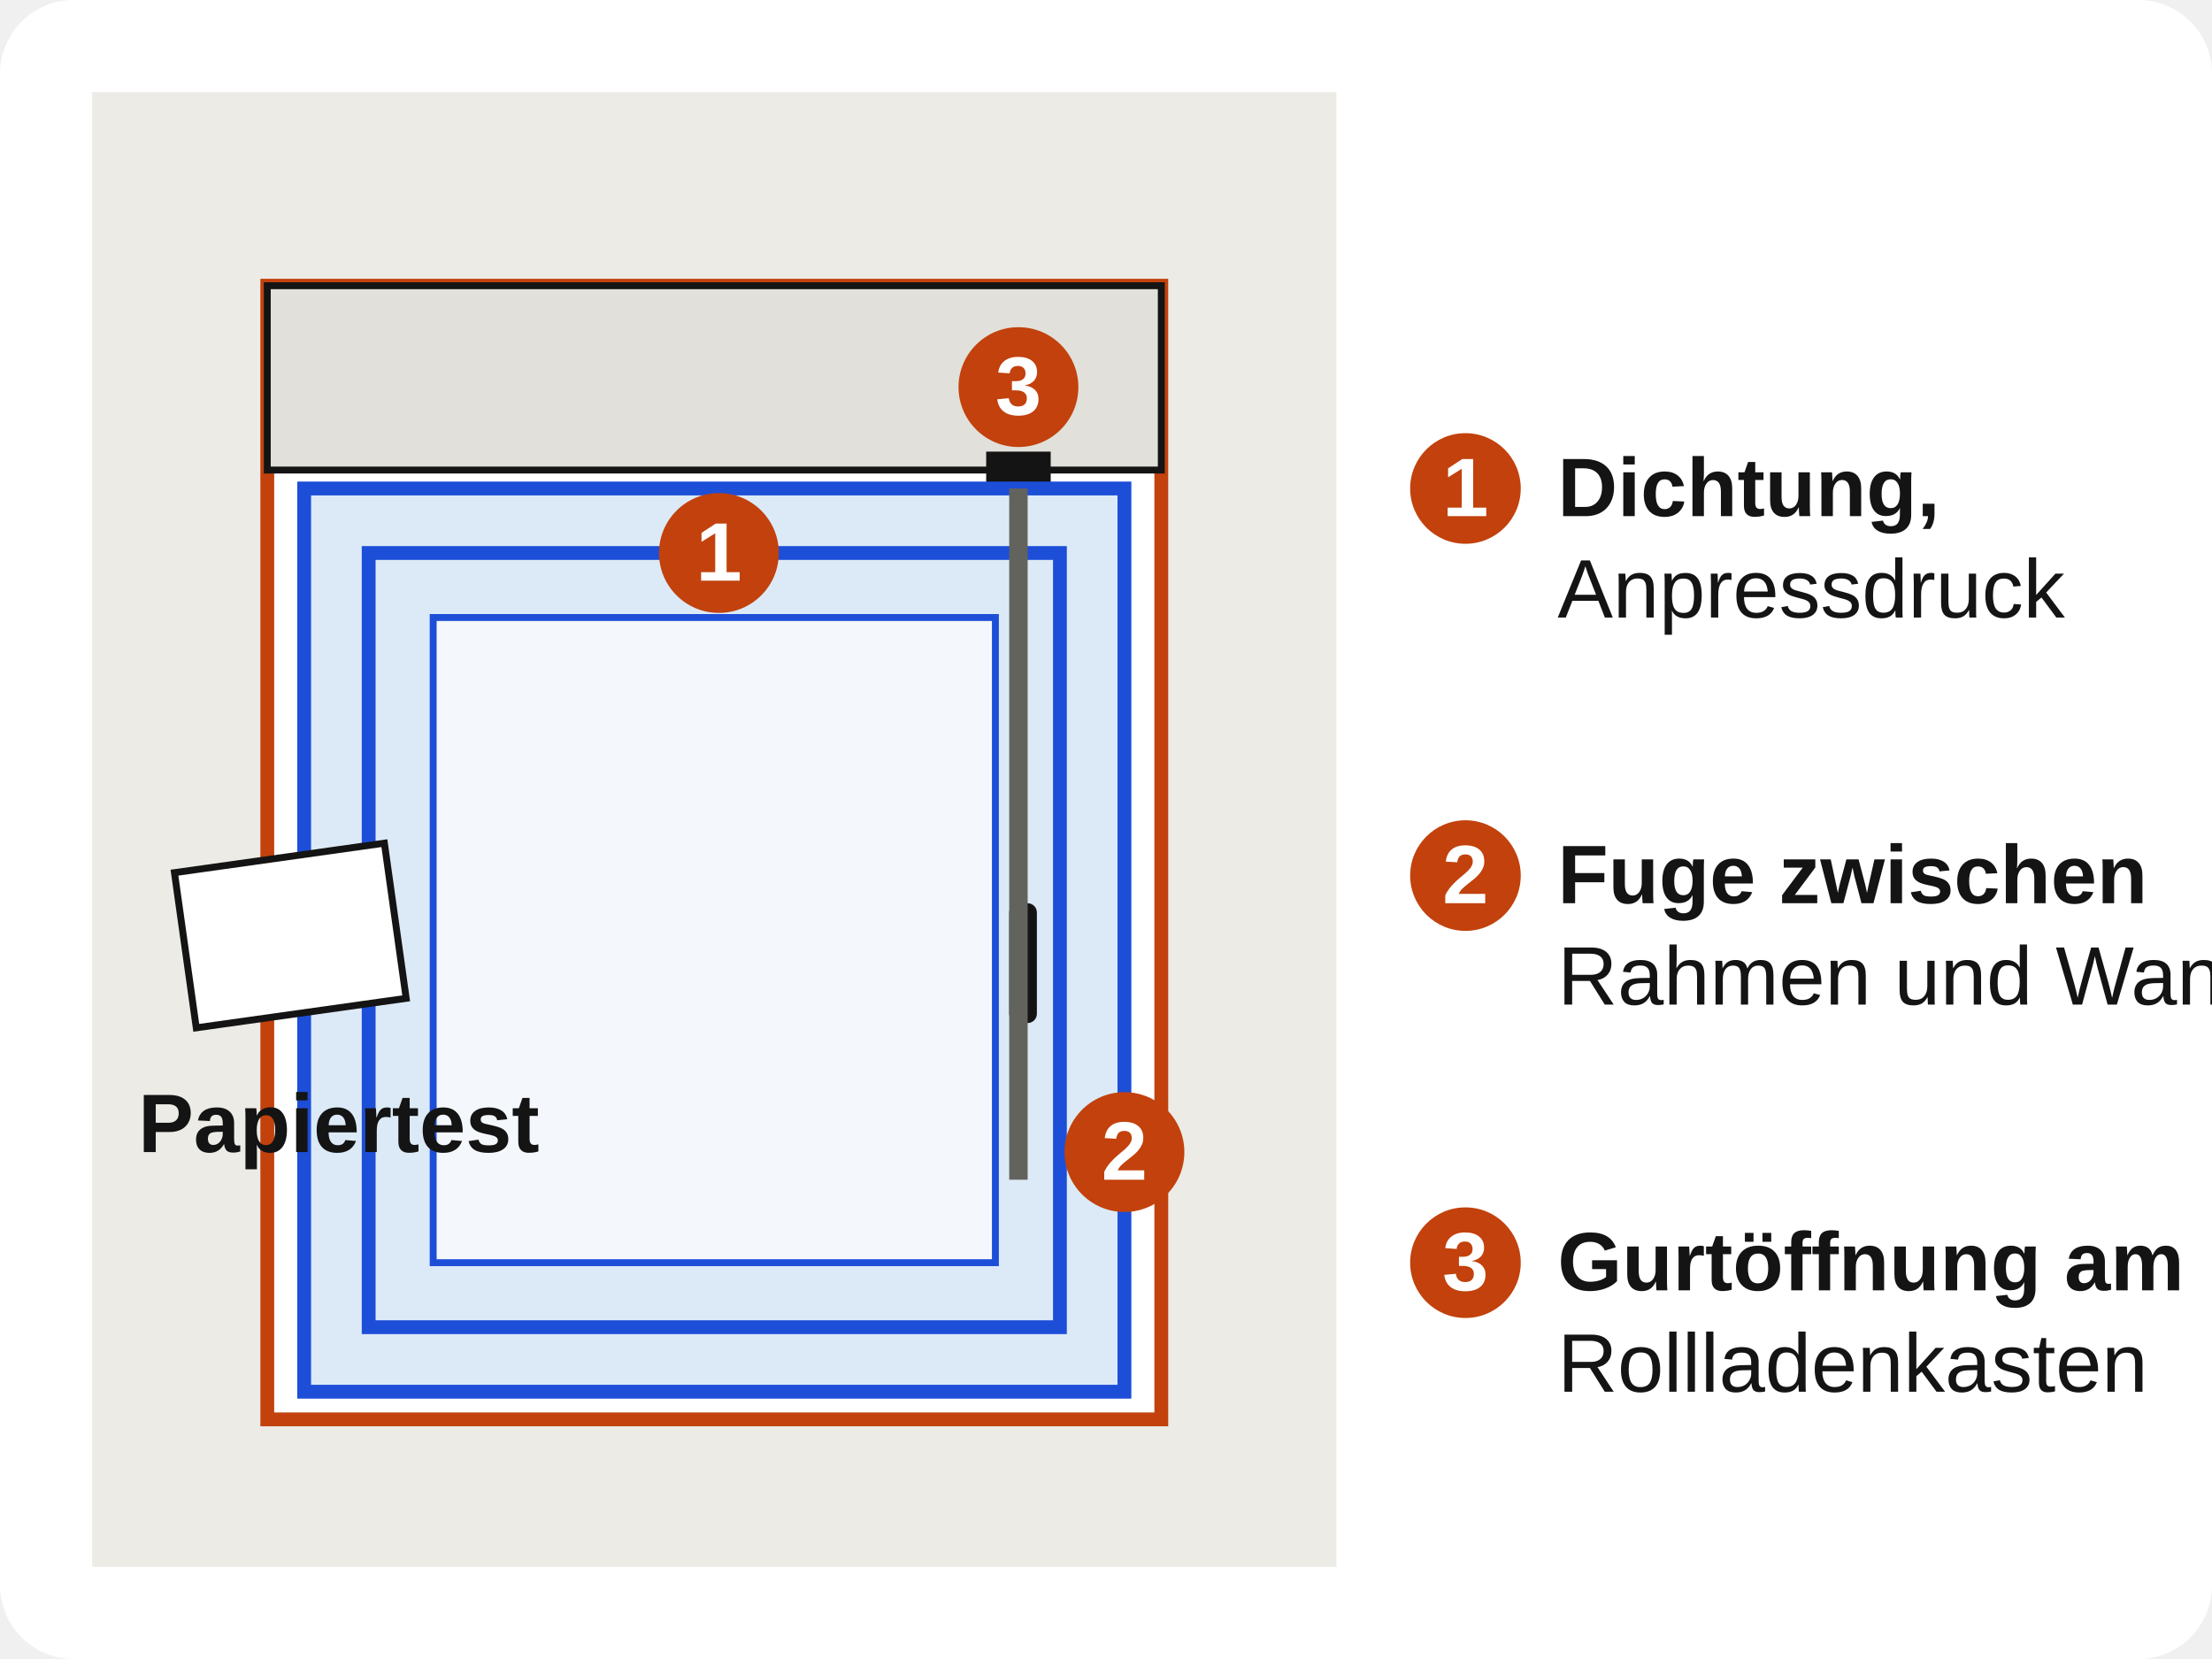
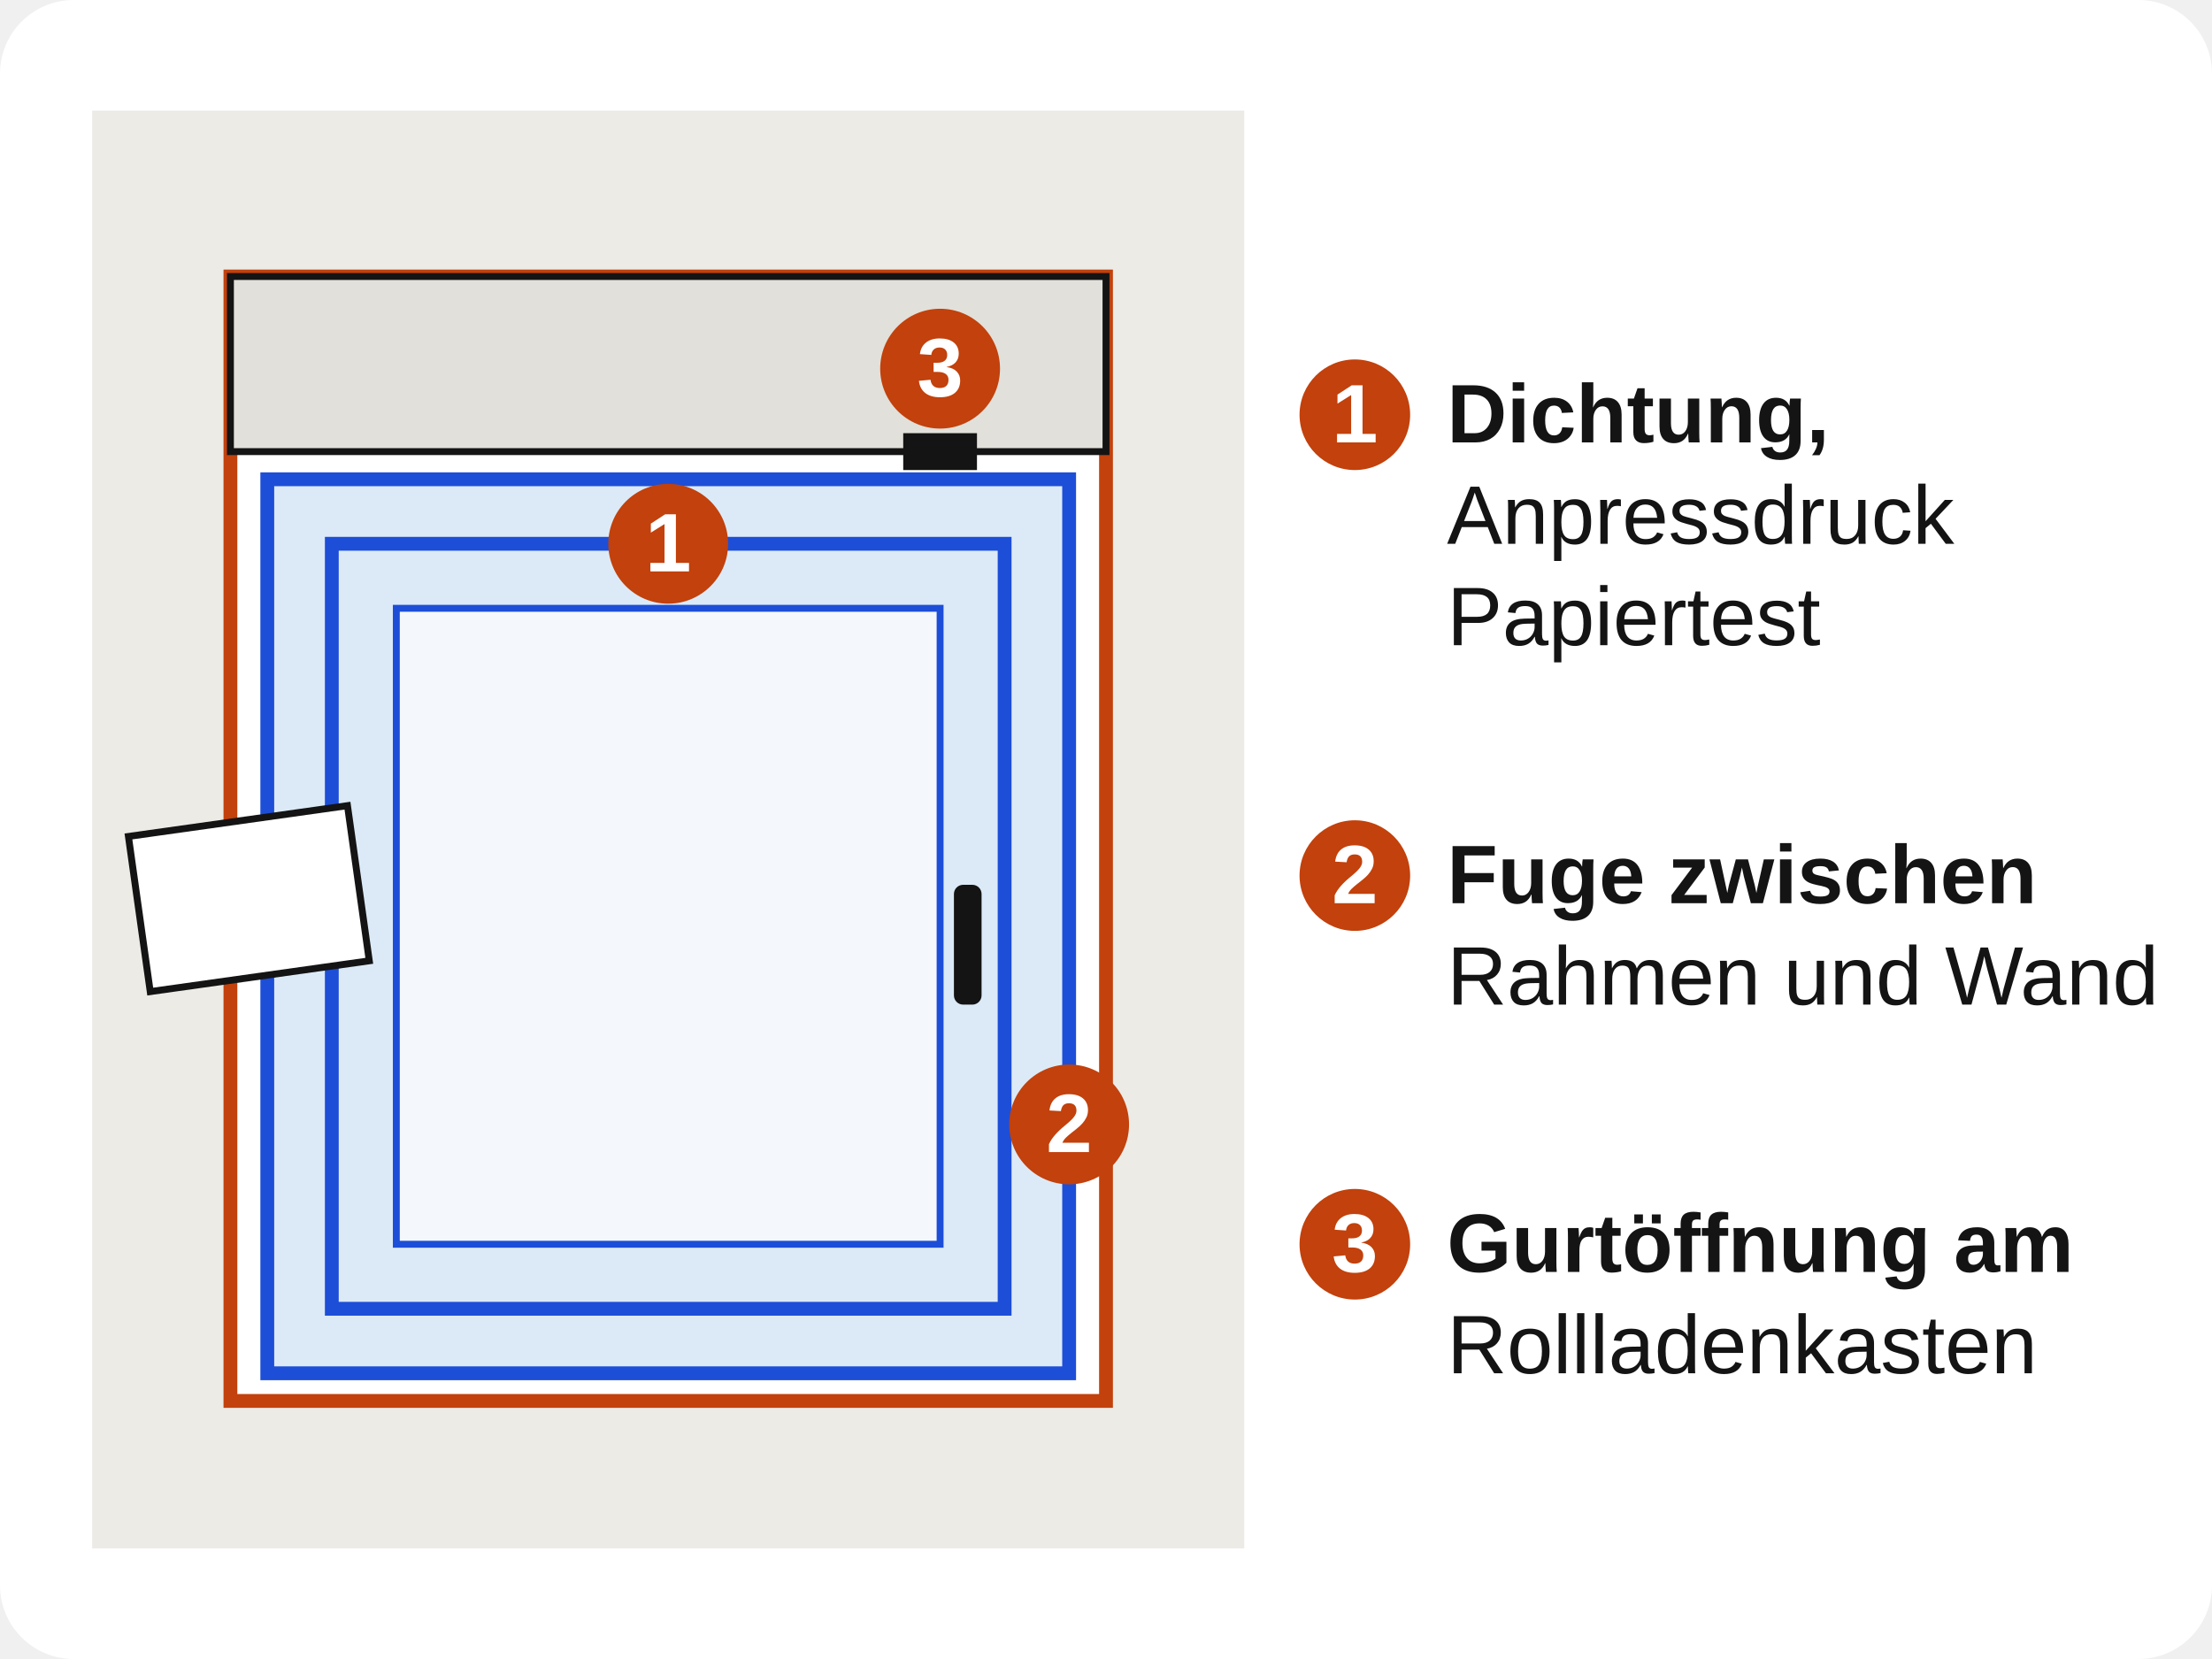
<svg xmlns="http://www.w3.org/2000/svg" viewBox="0 0 480 360" width="480" height="360" role="img" aria-labelledby="t d">
-   <defs>
-     <marker id="p" viewBox="0 0 10 10" refX="9" refY="5" markerWidth="7" markerHeight="7" orient="auto-start-reverse">
-       <path d="M0 1L9 5L0 9z" fill="#c2410c" />
-     </marker>
-   </defs>
  <rect width="480" height="360" rx="16" fill="#ffffff" />
-   <rect x="20" y="20" width="270" height="320" fill="#ecebe6" />
-   <rect x="58" y="62" width="194" height="246" fill="#ffffff" stroke="#c2410c" stroke-width="3" />
-   <rect x="58" y="62" width="194" height="40" fill="#e1e0da" stroke="#141414" stroke-width="1.5" />
-   <rect x="214" y="98" width="14" height="8" fill="#141414" />
-   <rect x="66" y="106" width="178" height="196" fill="#dceaf7" stroke="#1d4ed8" stroke-width="3" />
-   <rect x="80" y="120" width="150" height="168" fill="#dceaf7" stroke="#1d4ed8" stroke-width="3" />
-   <rect x="94" y="134" width="122" height="140" fill="#f4f8fd" stroke="#1d4ed8" stroke-width="1.5" />
-   <rect x="219" y="196" width="6" height="26" rx="2" fill="#141414" />
-   <rect x="219" y="106" width="4" height="150" fill="#63635e" />
-   <rect x="40" y="186" width="46" height="34" fill="#ffffff" stroke="#141414" stroke-width="1.5" transform="rotate(-8 63 203)" />
-   <g font-family="Helvetica Neue, Arial, sans-serif">
-     <circle cx="156" cy="120" r="13" fill="#c2410c" />
-     <text x="156" y="126" text-anchor="middle" font-size="18" font-weight="700" fill="#ffffff">1</text>
-     <circle cx="244" cy="250" r="13" fill="#c2410c" />
-     <text x="244" y="256" text-anchor="middle" font-size="18" font-weight="700" fill="#ffffff">2</text>
-     <circle cx="221" cy="84" r="13" fill="#c2410c" />
-     <text x="221" y="90" text-anchor="middle" font-size="18" font-weight="700" fill="#ffffff">3</text>
+   <rect x="20" y="24" width="250" height="312" fill="#ecebe6" />
+   <rect x="50" y="60" width="190" height="244" fill="#ffffff" stroke="#c2410c" stroke-width="3" />
+   <rect x="50" y="60" width="190" height="38" fill="#e1e0da" stroke="#141414" stroke-width="1.5" />
+   <rect x="196" y="94" width="16" height="8" fill="#141414" />
+   <rect x="58" y="104" width="174" height="194" fill="#dceaf7" stroke="#1d4ed8" stroke-width="3" />
+   <rect x="72" y="118" width="146" height="166" fill="#dceaf7" stroke="#1d4ed8" stroke-width="3" />
+   <rect x="86" y="132" width="118" height="138" fill="#f4f8fd" stroke="#1d4ed8" stroke-width="1.5" />
+   <rect x="207" y="192" width="6" height="26" rx="2" fill="#141414" />
+   <rect x="30" y="178" width="48" height="34" fill="#ffffff" stroke="#141414" stroke-width="1.5" transform="rotate(-8 54 195)" />
+   <g font-family="Helvetica Neue, Arial, sans-serif" font-size="18" font-weight="700" fill="#ffffff" text-anchor="middle">
+     <circle cx="145" cy="118" r="13" fill="#c2410c" />
+     <text x="145" y="124">1</text>
+     <circle cx="232" cy="244" r="13" fill="#c2410c" />
+     <text x="232" y="250">2</text>
+     <circle cx="204" cy="80" r="13" fill="#c2410c" />
+     <text x="204" y="86">3</text>
  </g>
  <g font-family="Helvetica Neue, Arial, sans-serif" font-size="18" fill="#141414">
-     <circle cx="318" cy="106" r="12" fill="#c2410c" />
-     <text x="318" y="112" text-anchor="middle" font-weight="700" fill="#ffffff">1</text>
-     <text x="338" y="112" font-weight="700">Dichtung,</text>
-     <text x="338" y="134">Anpressdruck</text>
-     <circle cx="318" cy="190" r="12" fill="#c2410c" />
-     <text x="318" y="196" text-anchor="middle" font-weight="700" fill="#ffffff">2</text>
-     <text x="338" y="196" font-weight="700">Fuge zwischen</text>
-     <text x="338" y="218">Rahmen und Wand</text>
-     <circle cx="318" cy="274" r="12" fill="#c2410c" />
-     <text x="318" y="280" text-anchor="middle" font-weight="700" fill="#ffffff">3</text>
-     <text x="338" y="280" font-weight="700">Gurtöffnung am</text>
-     <text x="338" y="302">Rollladenkasten</text>
-     <text x="30" y="250" font-weight="700">Papiertest</text>
+     <circle cx="294" cy="90" r="12" fill="#c2410c" />
+     <text x="294" y="96" text-anchor="middle" font-weight="700" fill="#ffffff">1</text>
+     <text x="314" y="96" font-weight="700">Dichtung,</text>
+     <text x="314" y="118">Anpressdruck</text>
+     <circle cx="294" cy="190" r="12" fill="#c2410c" />
+     <text x="294" y="196" text-anchor="middle" font-weight="700" fill="#ffffff">2</text>
+     <text x="314" y="196" font-weight="700">Fuge zwischen</text>
+     <text x="314" y="218">Rahmen und Wand</text>
+     <circle cx="294" cy="270" r="12" fill="#c2410c" />
+     <text x="294" y="276" text-anchor="middle" font-weight="700" fill="#ffffff">3</text>
+     <text x="314" y="276" font-weight="700">Gurtöffnung am</text>
+     <text x="314" y="298">Rollladenkasten</text>
+     <text x="314" y="140">Papiertest</text>
  </g>
</svg>
